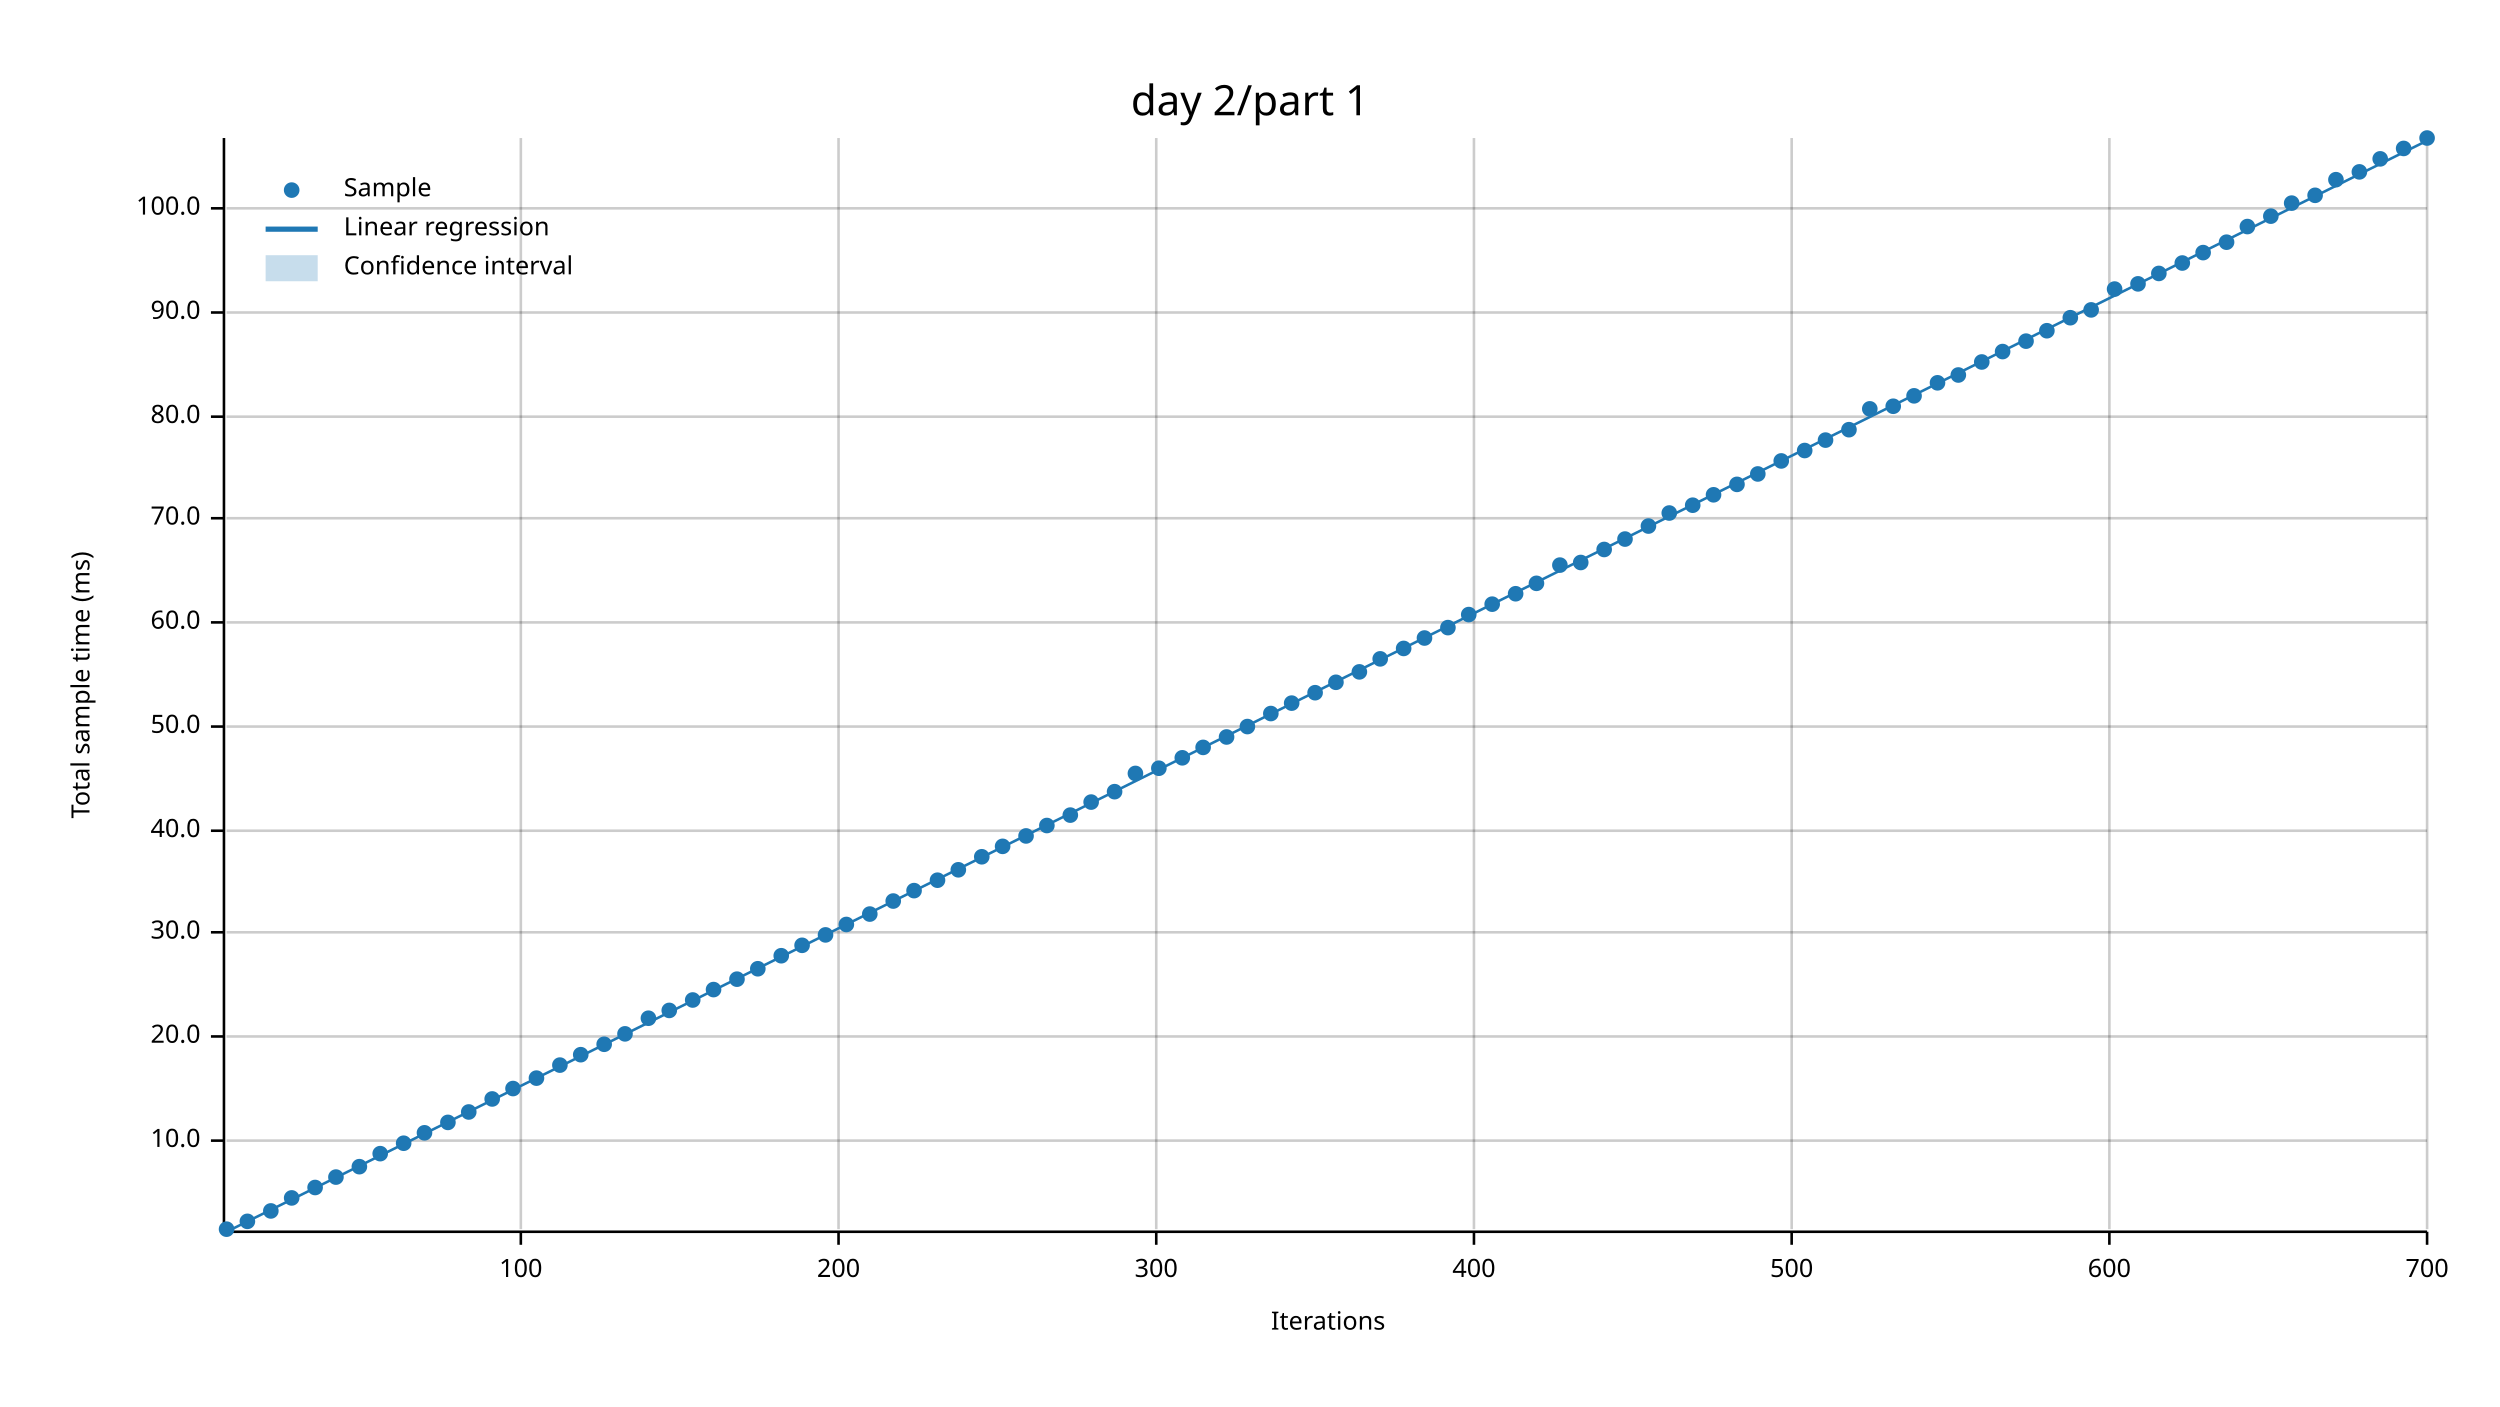
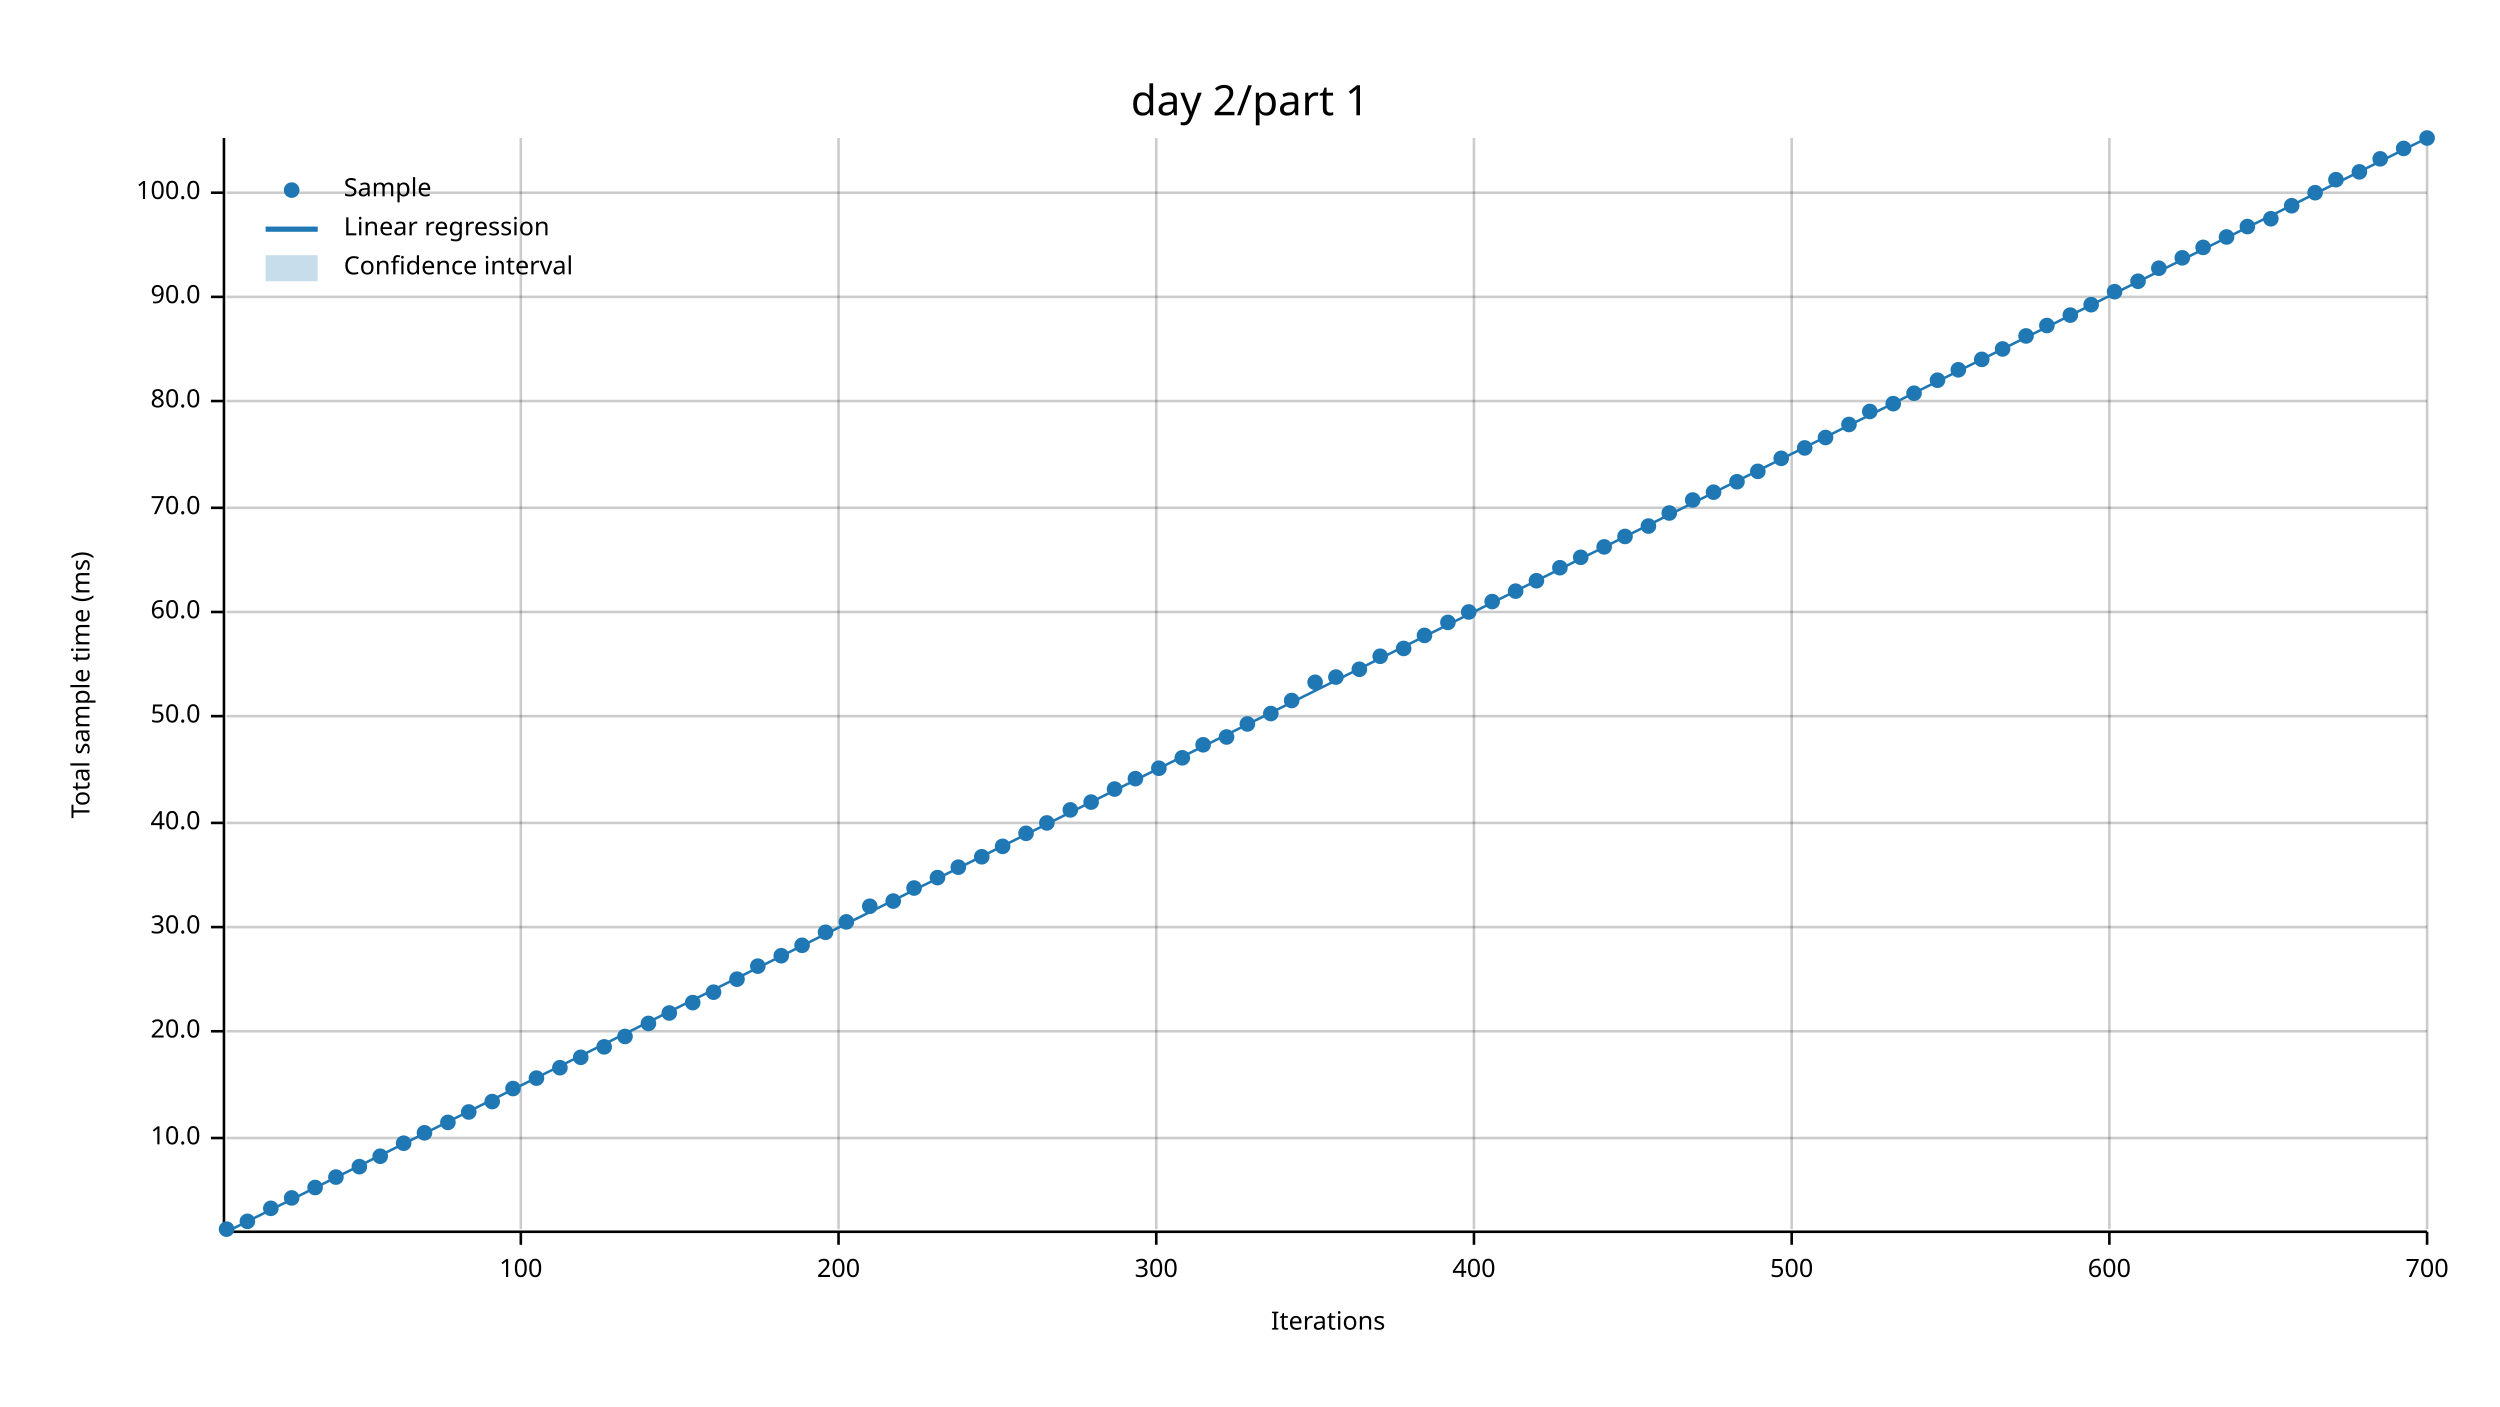
<svg xmlns="http://www.w3.org/2000/svg" width="960" height="540" viewBox="0 0 960 540">
  <text x="480" y="32" dy="0.76em" text-anchor="middle" font-family="sans-serif" font-size="16.129" opacity="1" fill="#000000">
day 2/part 1
</text>
  <text x="27" y="263" dy="0.76em" text-anchor="middle" font-family="sans-serif" font-size="9.677" opacity="1" fill="#000000" transform="rotate(270, 27, 263)">
Total sample time (ms)
</text>
  <text x="510" y="513" dy="-0.5ex" text-anchor="middle" font-family="sans-serif" font-size="9.677" opacity="1" fill="#000000">
Iterations
</text>
  <line opacity="0.2" stroke="#000000" stroke-width="1" x1="200" y1="472" x2="200" y2="53" />
  <line opacity="0.2" stroke="#000000" stroke-width="1" x1="322" y1="472" x2="322" y2="53" />
  <line opacity="0.2" stroke="#000000" stroke-width="1" x1="444" y1="472" x2="444" y2="53" />
  <line opacity="0.2" stroke="#000000" stroke-width="1" x1="566" y1="472" x2="566" y2="53" />
  <line opacity="0.2" stroke="#000000" stroke-width="1" x1="688" y1="472" x2="688" y2="53" />
  <line opacity="0.2" stroke="#000000" stroke-width="1" x1="810" y1="472" x2="810" y2="53" />
  <line opacity="0.2" stroke="#000000" stroke-width="1" x1="932" y1="472" x2="932" y2="53" />
-   <line opacity="0.2" stroke="#000000" stroke-width="1" x1="87" y1="438" x2="932" y2="438" />
-   <line opacity="0.2" stroke="#000000" stroke-width="1" x1="87" y1="398" x2="932" y2="398" />
-   <line opacity="0.2" stroke="#000000" stroke-width="1" x1="87" y1="358" x2="932" y2="358" />
-   <line opacity="0.2" stroke="#000000" stroke-width="1" x1="87" y1="319" x2="932" y2="319" />
-   <line opacity="0.2" stroke="#000000" stroke-width="1" x1="87" y1="279" x2="932" y2="279" />
-   <line opacity="0.2" stroke="#000000" stroke-width="1" x1="87" y1="239" x2="932" y2="239" />
-   <line opacity="0.2" stroke="#000000" stroke-width="1" x1="87" y1="199" x2="932" y2="199" />
-   <line opacity="0.2" stroke="#000000" stroke-width="1" x1="87" y1="160" x2="932" y2="160" />
-   <line opacity="0.2" stroke="#000000" stroke-width="1" x1="87" y1="120" x2="932" y2="120" />
-   <line opacity="0.2" stroke="#000000" stroke-width="1" x1="87" y1="80" x2="932" y2="80" />
+   <line opacity="0.2" stroke="#000000" stroke-width="1" x1="87" y1="437" x2="932" y2="437" />
+   <line opacity="0.2" stroke="#000000" stroke-width="1" x1="87" y1="396" x2="932" y2="396" />
+   <line opacity="0.2" stroke="#000000" stroke-width="1" x1="87" y1="356" x2="932" y2="356" />
+   <line opacity="0.2" stroke="#000000" stroke-width="1" x1="87" y1="316" x2="932" y2="316" />
+   <line opacity="0.2" stroke="#000000" stroke-width="1" x1="87" y1="275" x2="932" y2="275" />
+   <line opacity="0.2" stroke="#000000" stroke-width="1" x1="87" y1="235" x2="932" y2="235" />
+   <line opacity="0.2" stroke="#000000" stroke-width="1" x1="87" y1="195" x2="932" y2="195" />
+   <line opacity="0.2" stroke="#000000" stroke-width="1" x1="87" y1="154" x2="932" y2="154" />
+   <line opacity="0.2" stroke="#000000" stroke-width="1" x1="87" y1="114" x2="932" y2="114" />
+   <line opacity="0.2" stroke="#000000" stroke-width="1" x1="87" y1="74" x2="932" y2="74" />
  <polyline fill="none" opacity="1" stroke="#000000" stroke-width="1" points="86,53 86,472 " />
-   <text x="77" y="438" dy="0.5ex" text-anchor="end" font-family="sans-serif" font-size="9.677" opacity="1" fill="#000000">
+   <text x="77" y="437" dy="0.5ex" text-anchor="end" font-family="sans-serif" font-size="9.677" opacity="1" fill="#000000">
10.0
</text>
-   <polyline fill="none" opacity="1" stroke="#000000" stroke-width="1" points="81,438 86,438 " />
-   <text x="77" y="398" dy="0.5ex" text-anchor="end" font-family="sans-serif" font-size="9.677" opacity="1" fill="#000000">
+   <polyline fill="none" opacity="1" stroke="#000000" stroke-width="1" points="81,437 86,437 " />
+   <text x="77" y="396" dy="0.5ex" text-anchor="end" font-family="sans-serif" font-size="9.677" opacity="1" fill="#000000">
20.0
</text>
-   <polyline fill="none" opacity="1" stroke="#000000" stroke-width="1" points="81,398 86,398 " />
-   <text x="77" y="358" dy="0.5ex" text-anchor="end" font-family="sans-serif" font-size="9.677" opacity="1" fill="#000000">
+   <polyline fill="none" opacity="1" stroke="#000000" stroke-width="1" points="81,396 86,396 " />
+   <text x="77" y="356" dy="0.5ex" text-anchor="end" font-family="sans-serif" font-size="9.677" opacity="1" fill="#000000">
30.0
</text>
-   <polyline fill="none" opacity="1" stroke="#000000" stroke-width="1" points="81,358 86,358 " />
-   <text x="77" y="319" dy="0.5ex" text-anchor="end" font-family="sans-serif" font-size="9.677" opacity="1" fill="#000000">
+   <polyline fill="none" opacity="1" stroke="#000000" stroke-width="1" points="81,356 86,356 " />
+   <text x="77" y="316" dy="0.5ex" text-anchor="end" font-family="sans-serif" font-size="9.677" opacity="1" fill="#000000">
40.0
</text>
-   <polyline fill="none" opacity="1" stroke="#000000" stroke-width="1" points="81,319 86,319 " />
-   <text x="77" y="279" dy="0.5ex" text-anchor="end" font-family="sans-serif" font-size="9.677" opacity="1" fill="#000000">
+   <polyline fill="none" opacity="1" stroke="#000000" stroke-width="1" points="81,316 86,316 " />
+   <text x="77" y="275" dy="0.5ex" text-anchor="end" font-family="sans-serif" font-size="9.677" opacity="1" fill="#000000">
50.0
</text>
-   <polyline fill="none" opacity="1" stroke="#000000" stroke-width="1" points="81,279 86,279 " />
-   <text x="77" y="239" dy="0.5ex" text-anchor="end" font-family="sans-serif" font-size="9.677" opacity="1" fill="#000000">
+   <polyline fill="none" opacity="1" stroke="#000000" stroke-width="1" points="81,275 86,275 " />
+   <text x="77" y="235" dy="0.5ex" text-anchor="end" font-family="sans-serif" font-size="9.677" opacity="1" fill="#000000">
60.0
</text>
-   <polyline fill="none" opacity="1" stroke="#000000" stroke-width="1" points="81,239 86,239 " />
-   <text x="77" y="199" dy="0.5ex" text-anchor="end" font-family="sans-serif" font-size="9.677" opacity="1" fill="#000000">
+   <polyline fill="none" opacity="1" stroke="#000000" stroke-width="1" points="81,235 86,235 " />
+   <text x="77" y="195" dy="0.5ex" text-anchor="end" font-family="sans-serif" font-size="9.677" opacity="1" fill="#000000">
70.0
</text>
-   <polyline fill="none" opacity="1" stroke="#000000" stroke-width="1" points="81,199 86,199 " />
-   <text x="77" y="160" dy="0.5ex" text-anchor="end" font-family="sans-serif" font-size="9.677" opacity="1" fill="#000000">
+   <polyline fill="none" opacity="1" stroke="#000000" stroke-width="1" points="81,195 86,195 " />
+   <text x="77" y="154" dy="0.5ex" text-anchor="end" font-family="sans-serif" font-size="9.677" opacity="1" fill="#000000">
80.0
</text>
-   <polyline fill="none" opacity="1" stroke="#000000" stroke-width="1" points="81,160 86,160 " />
-   <text x="77" y="120" dy="0.5ex" text-anchor="end" font-family="sans-serif" font-size="9.677" opacity="1" fill="#000000">
+   <polyline fill="none" opacity="1" stroke="#000000" stroke-width="1" points="81,154 86,154 " />
+   <text x="77" y="114" dy="0.5ex" text-anchor="end" font-family="sans-serif" font-size="9.677" opacity="1" fill="#000000">
90.0
</text>
-   <polyline fill="none" opacity="1" stroke="#000000" stroke-width="1" points="81,120 86,120 " />
-   <text x="77" y="80" dy="0.5ex" text-anchor="end" font-family="sans-serif" font-size="9.677" opacity="1" fill="#000000">
+   <polyline fill="none" opacity="1" stroke="#000000" stroke-width="1" points="81,114 86,114 " />
+   <text x="77" y="74" dy="0.5ex" text-anchor="end" font-family="sans-serif" font-size="9.677" opacity="1" fill="#000000">
100.0
</text>
-   <polyline fill="none" opacity="1" stroke="#000000" stroke-width="1" points="81,80 86,80 " />
+   <polyline fill="none" opacity="1" stroke="#000000" stroke-width="1" points="81,74 86,74 " />
  <polyline fill="none" opacity="1" stroke="#000000" stroke-width="1" points="87,473 932,473 " />
  <text x="200" y="483" dy="0.76em" text-anchor="middle" font-family="sans-serif" font-size="9.677" opacity="1" fill="#000000">
100
</text>
  <polyline fill="none" opacity="1" stroke="#000000" stroke-width="1" points="200,473 200,478 " />
  <text x="322" y="483" dy="0.76em" text-anchor="middle" font-family="sans-serif" font-size="9.677" opacity="1" fill="#000000">
200
</text>
  <polyline fill="none" opacity="1" stroke="#000000" stroke-width="1" points="322,473 322,478 " />
  <text x="444" y="483" dy="0.76em" text-anchor="middle" font-family="sans-serif" font-size="9.677" opacity="1" fill="#000000">
300
</text>
  <polyline fill="none" opacity="1" stroke="#000000" stroke-width="1" points="444,473 444,478 " />
  <text x="566" y="483" dy="0.76em" text-anchor="middle" font-family="sans-serif" font-size="9.677" opacity="1" fill="#000000">
400
</text>
  <polyline fill="none" opacity="1" stroke="#000000" stroke-width="1" points="566,473 566,478 " />
  <text x="688" y="483" dy="0.76em" text-anchor="middle" font-family="sans-serif" font-size="9.677" opacity="1" fill="#000000">
500
</text>
  <polyline fill="none" opacity="1" stroke="#000000" stroke-width="1" points="688,473 688,478 " />
  <text x="810" y="483" dy="0.76em" text-anchor="middle" font-family="sans-serif" font-size="9.677" opacity="1" fill="#000000">
600
</text>
  <polyline fill="none" opacity="1" stroke="#000000" stroke-width="1" points="810,473 810,478 " />
  <text x="932" y="483" dy="0.76em" text-anchor="middle" font-family="sans-serif" font-size="9.677" opacity="1" fill="#000000">
700
</text>
  <polyline fill="none" opacity="1" stroke="#000000" stroke-width="1" points="932,473 932,478 " />
  <circle cx="87" cy="472" r="3" opacity="1" fill="#1F78B4" stroke="none" stroke-width="1" />
  <circle cx="95" cy="469" r="3" opacity="1" fill="#1F78B4" stroke="none" stroke-width="1" />
-   <circle cx="104" cy="465" r="3" opacity="1" fill="#1F78B4" stroke="none" stroke-width="1" />
+   <circle cx="104" cy="464" r="3" opacity="1" fill="#1F78B4" stroke="none" stroke-width="1" />
  <circle cx="112" cy="460" r="3" opacity="1" fill="#1F78B4" stroke="none" stroke-width="1" />
  <circle cx="121" cy="456" r="3" opacity="1" fill="#1F78B4" stroke="none" stroke-width="1" />
  <circle cx="129" cy="452" r="3" opacity="1" fill="#1F78B4" stroke="none" stroke-width="1" />
  <circle cx="138" cy="448" r="3" opacity="1" fill="#1F78B4" stroke="none" stroke-width="1" />
-   <circle cx="146" cy="443" r="3" opacity="1" fill="#1F78B4" stroke="none" stroke-width="1" />
+   <circle cx="146" cy="444" r="3" opacity="1" fill="#1F78B4" stroke="none" stroke-width="1" />
  <circle cx="155" cy="439" r="3" opacity="1" fill="#1F78B4" stroke="none" stroke-width="1" />
  <circle cx="163" cy="435" r="3" opacity="1" fill="#1F78B4" stroke="none" stroke-width="1" />
  <circle cx="172" cy="431" r="3" opacity="1" fill="#1F78B4" stroke="none" stroke-width="1" />
  <circle cx="180" cy="427" r="3" opacity="1" fill="#1F78B4" stroke="none" stroke-width="1" />
-   <circle cx="189" cy="422" r="3" opacity="1" fill="#1F78B4" stroke="none" stroke-width="1" />
+   <circle cx="189" cy="423" r="3" opacity="1" fill="#1F78B4" stroke="none" stroke-width="1" />
  <circle cx="197" cy="418" r="3" opacity="1" fill="#1F78B4" stroke="none" stroke-width="1" />
  <circle cx="206" cy="414" r="3" opacity="1" fill="#1F78B4" stroke="none" stroke-width="1" />
-   <circle cx="215" cy="409" r="3" opacity="1" fill="#1F78B4" stroke="none" stroke-width="1" />
-   <circle cx="223" cy="405" r="3" opacity="1" fill="#1F78B4" stroke="none" stroke-width="1" />
-   <circle cx="232" cy="401" r="3" opacity="1" fill="#1F78B4" stroke="none" stroke-width="1" />
-   <circle cx="240" cy="397" r="3" opacity="1" fill="#1F78B4" stroke="none" stroke-width="1" />
-   <circle cx="249" cy="391" r="3" opacity="1" fill="#1F78B4" stroke="none" stroke-width="1" />
-   <circle cx="257" cy="388" r="3" opacity="1" fill="#1F78B4" stroke="none" stroke-width="1" />
-   <circle cx="266" cy="384" r="3" opacity="1" fill="#1F78B4" stroke="none" stroke-width="1" />
-   <circle cx="274" cy="380" r="3" opacity="1" fill="#1F78B4" stroke="none" stroke-width="1" />
+   <circle cx="215" cy="410" r="3" opacity="1" fill="#1F78B4" stroke="none" stroke-width="1" />
+   <circle cx="223" cy="406" r="3" opacity="1" fill="#1F78B4" stroke="none" stroke-width="1" />
+   <circle cx="232" cy="402" r="3" opacity="1" fill="#1F78B4" stroke="none" stroke-width="1" />
+   <circle cx="240" cy="398" r="3" opacity="1" fill="#1F78B4" stroke="none" stroke-width="1" />
+   <circle cx="249" cy="393" r="3" opacity="1" fill="#1F78B4" stroke="none" stroke-width="1" />
+   <circle cx="257" cy="389" r="3" opacity="1" fill="#1F78B4" stroke="none" stroke-width="1" />
+   <circle cx="266" cy="385" r="3" opacity="1" fill="#1F78B4" stroke="none" stroke-width="1" />
+   <circle cx="274" cy="381" r="3" opacity="1" fill="#1F78B4" stroke="none" stroke-width="1" />
  <circle cx="283" cy="376" r="3" opacity="1" fill="#1F78B4" stroke="none" stroke-width="1" />
-   <circle cx="291" cy="372" r="3" opacity="1" fill="#1F78B4" stroke="none" stroke-width="1" />
+   <circle cx="291" cy="371" r="3" opacity="1" fill="#1F78B4" stroke="none" stroke-width="1" />
  <circle cx="300" cy="367" r="3" opacity="1" fill="#1F78B4" stroke="none" stroke-width="1" />
  <circle cx="308" cy="363" r="3" opacity="1" fill="#1F78B4" stroke="none" stroke-width="1" />
-   <circle cx="317" cy="359" r="3" opacity="1" fill="#1F78B4" stroke="none" stroke-width="1" />
-   <circle cx="325" cy="355" r="3" opacity="1" fill="#1F78B4" stroke="none" stroke-width="1" />
-   <circle cx="334" cy="351" r="3" opacity="1" fill="#1F78B4" stroke="none" stroke-width="1" />
+   <circle cx="317" cy="358" r="3" opacity="1" fill="#1F78B4" stroke="none" stroke-width="1" />
+   <circle cx="325" cy="354" r="3" opacity="1" fill="#1F78B4" stroke="none" stroke-width="1" />
+   <circle cx="334" cy="348" r="3" opacity="1" fill="#1F78B4" stroke="none" stroke-width="1" />
  <circle cx="343" cy="346" r="3" opacity="1" fill="#1F78B4" stroke="none" stroke-width="1" />
-   <circle cx="351" cy="342" r="3" opacity="1" fill="#1F78B4" stroke="none" stroke-width="1" />
-   <circle cx="360" cy="338" r="3" opacity="1" fill="#1F78B4" stroke="none" stroke-width="1" />
-   <circle cx="368" cy="334" r="3" opacity="1" fill="#1F78B4" stroke="none" stroke-width="1" />
+   <circle cx="351" cy="341" r="3" opacity="1" fill="#1F78B4" stroke="none" stroke-width="1" />
+   <circle cx="360" cy="337" r="3" opacity="1" fill="#1F78B4" stroke="none" stroke-width="1" />
+   <circle cx="368" cy="333" r="3" opacity="1" fill="#1F78B4" stroke="none" stroke-width="1" />
  <circle cx="377" cy="329" r="3" opacity="1" fill="#1F78B4" stroke="none" stroke-width="1" />
  <circle cx="385" cy="325" r="3" opacity="1" fill="#1F78B4" stroke="none" stroke-width="1" />
-   <circle cx="394" cy="321" r="3" opacity="1" fill="#1F78B4" stroke="none" stroke-width="1" />
-   <circle cx="402" cy="317" r="3" opacity="1" fill="#1F78B4" stroke="none" stroke-width="1" />
-   <circle cx="411" cy="313" r="3" opacity="1" fill="#1F78B4" stroke="none" stroke-width="1" />
+   <circle cx="394" cy="320" r="3" opacity="1" fill="#1F78B4" stroke="none" stroke-width="1" />
+   <circle cx="402" cy="316" r="3" opacity="1" fill="#1F78B4" stroke="none" stroke-width="1" />
+   <circle cx="411" cy="311" r="3" opacity="1" fill="#1F78B4" stroke="none" stroke-width="1" />
  <circle cx="419" cy="308" r="3" opacity="1" fill="#1F78B4" stroke="none" stroke-width="1" />
-   <circle cx="428" cy="304" r="3" opacity="1" fill="#1F78B4" stroke="none" stroke-width="1" />
-   <circle cx="436" cy="297" r="3" opacity="1" fill="#1F78B4" stroke="none" stroke-width="1" />
+   <circle cx="428" cy="303" r="3" opacity="1" fill="#1F78B4" stroke="none" stroke-width="1" />
+   <circle cx="436" cy="299" r="3" opacity="1" fill="#1F78B4" stroke="none" stroke-width="1" />
  <circle cx="445" cy="295" r="3" opacity="1" fill="#1F78B4" stroke="none" stroke-width="1" />
  <circle cx="454" cy="291" r="3" opacity="1" fill="#1F78B4" stroke="none" stroke-width="1" />
-   <circle cx="462" cy="287" r="3" opacity="1" fill="#1F78B4" stroke="none" stroke-width="1" />
+   <circle cx="462" cy="286" r="3" opacity="1" fill="#1F78B4" stroke="none" stroke-width="1" />
  <circle cx="471" cy="283" r="3" opacity="1" fill="#1F78B4" stroke="none" stroke-width="1" />
-   <circle cx="479" cy="279" r="3" opacity="1" fill="#1F78B4" stroke="none" stroke-width="1" />
+   <circle cx="479" cy="278" r="3" opacity="1" fill="#1F78B4" stroke="none" stroke-width="1" />
  <circle cx="488" cy="274" r="3" opacity="1" fill="#1F78B4" stroke="none" stroke-width="1" />
-   <circle cx="496" cy="270" r="3" opacity="1" fill="#1F78B4" stroke="none" stroke-width="1" />
-   <circle cx="505" cy="266" r="3" opacity="1" fill="#1F78B4" stroke="none" stroke-width="1" />
-   <circle cx="513" cy="262" r="3" opacity="1" fill="#1F78B4" stroke="none" stroke-width="1" />
-   <circle cx="522" cy="258" r="3" opacity="1" fill="#1F78B4" stroke="none" stroke-width="1" />
-   <circle cx="530" cy="253" r="3" opacity="1" fill="#1F78B4" stroke="none" stroke-width="1" />
+   <circle cx="496" cy="269" r="3" opacity="1" fill="#1F78B4" stroke="none" stroke-width="1" />
+   <circle cx="505" cy="262" r="3" opacity="1" fill="#1F78B4" stroke="none" stroke-width="1" />
+   <circle cx="513" cy="260" r="3" opacity="1" fill="#1F78B4" stroke="none" stroke-width="1" />
+   <circle cx="522" cy="257" r="3" opacity="1" fill="#1F78B4" stroke="none" stroke-width="1" />
+   <circle cx="530" cy="252" r="3" opacity="1" fill="#1F78B4" stroke="none" stroke-width="1" />
  <circle cx="539" cy="249" r="3" opacity="1" fill="#1F78B4" stroke="none" stroke-width="1" />
-   <circle cx="547" cy="245" r="3" opacity="1" fill="#1F78B4" stroke="none" stroke-width="1" />
-   <circle cx="556" cy="241" r="3" opacity="1" fill="#1F78B4" stroke="none" stroke-width="1" />
-   <circle cx="564" cy="236" r="3" opacity="1" fill="#1F78B4" stroke="none" stroke-width="1" />
-   <circle cx="573" cy="232" r="3" opacity="1" fill="#1F78B4" stroke="none" stroke-width="1" />
-   <circle cx="582" cy="228" r="3" opacity="1" fill="#1F78B4" stroke="none" stroke-width="1" />
-   <circle cx="590" cy="224" r="3" opacity="1" fill="#1F78B4" stroke="none" stroke-width="1" />
-   <circle cx="599" cy="217" r="3" opacity="1" fill="#1F78B4" stroke="none" stroke-width="1" />
-   <circle cx="607" cy="216" r="3" opacity="1" fill="#1F78B4" stroke="none" stroke-width="1" />
-   <circle cx="616" cy="211" r="3" opacity="1" fill="#1F78B4" stroke="none" stroke-width="1" />
-   <circle cx="624" cy="207" r="3" opacity="1" fill="#1F78B4" stroke="none" stroke-width="1" />
+   <circle cx="547" cy="244" r="3" opacity="1" fill="#1F78B4" stroke="none" stroke-width="1" />
+   <circle cx="556" cy="239" r="3" opacity="1" fill="#1F78B4" stroke="none" stroke-width="1" />
+   <circle cx="564" cy="235" r="3" opacity="1" fill="#1F78B4" stroke="none" stroke-width="1" />
+   <circle cx="573" cy="231" r="3" opacity="1" fill="#1F78B4" stroke="none" stroke-width="1" />
+   <circle cx="582" cy="227" r="3" opacity="1" fill="#1F78B4" stroke="none" stroke-width="1" />
+   <circle cx="590" cy="223" r="3" opacity="1" fill="#1F78B4" stroke="none" stroke-width="1" />
+   <circle cx="599" cy="218" r="3" opacity="1" fill="#1F78B4" stroke="none" stroke-width="1" />
+   <circle cx="607" cy="214" r="3" opacity="1" fill="#1F78B4" stroke="none" stroke-width="1" />
+   <circle cx="616" cy="210" r="3" opacity="1" fill="#1F78B4" stroke="none" stroke-width="1" />
+   <circle cx="624" cy="206" r="3" opacity="1" fill="#1F78B4" stroke="none" stroke-width="1" />
  <circle cx="633" cy="202" r="3" opacity="1" fill="#1F78B4" stroke="none" stroke-width="1" />
  <circle cx="641" cy="197" r="3" opacity="1" fill="#1F78B4" stroke="none" stroke-width="1" />
-   <circle cx="650" cy="194" r="3" opacity="1" fill="#1F78B4" stroke="none" stroke-width="1" />
-   <circle cx="658" cy="190" r="3" opacity="1" fill="#1F78B4" stroke="none" stroke-width="1" />
-   <circle cx="667" cy="186" r="3" opacity="1" fill="#1F78B4" stroke="none" stroke-width="1" />
-   <circle cx="675" cy="182" r="3" opacity="1" fill="#1F78B4" stroke="none" stroke-width="1" />
-   <circle cx="684" cy="177" r="3" opacity="1" fill="#1F78B4" stroke="none" stroke-width="1" />
-   <circle cx="693" cy="173" r="3" opacity="1" fill="#1F78B4" stroke="none" stroke-width="1" />
-   <circle cx="701" cy="169" r="3" opacity="1" fill="#1F78B4" stroke="none" stroke-width="1" />
-   <circle cx="710" cy="165" r="3" opacity="1" fill="#1F78B4" stroke="none" stroke-width="1" />
-   <circle cx="718" cy="157" r="3" opacity="1" fill="#1F78B4" stroke="none" stroke-width="1" />
-   <circle cx="727" cy="156" r="3" opacity="1" fill="#1F78B4" stroke="none" stroke-width="1" />
-   <circle cx="735" cy="152" r="3" opacity="1" fill="#1F78B4" stroke="none" stroke-width="1" />
-   <circle cx="744" cy="147" r="3" opacity="1" fill="#1F78B4" stroke="none" stroke-width="1" />
-   <circle cx="752" cy="144" r="3" opacity="1" fill="#1F78B4" stroke="none" stroke-width="1" />
-   <circle cx="761" cy="139" r="3" opacity="1" fill="#1F78B4" stroke="none" stroke-width="1" />
-   <circle cx="769" cy="135" r="3" opacity="1" fill="#1F78B4" stroke="none" stroke-width="1" />
-   <circle cx="778" cy="131" r="3" opacity="1" fill="#1F78B4" stroke="none" stroke-width="1" />
-   <circle cx="786" cy="127" r="3" opacity="1" fill="#1F78B4" stroke="none" stroke-width="1" />
-   <circle cx="795" cy="122" r="3" opacity="1" fill="#1F78B4" stroke="none" stroke-width="1" />
-   <circle cx="803" cy="119" r="3" opacity="1" fill="#1F78B4" stroke="none" stroke-width="1" />
-   <circle cx="812" cy="111" r="3" opacity="1" fill="#1F78B4" stroke="none" stroke-width="1" />
-   <circle cx="821" cy="109" r="3" opacity="1" fill="#1F78B4" stroke="none" stroke-width="1" />
-   <circle cx="829" cy="105" r="3" opacity="1" fill="#1F78B4" stroke="none" stroke-width="1" />
-   <circle cx="838" cy="101" r="3" opacity="1" fill="#1F78B4" stroke="none" stroke-width="1" />
-   <circle cx="846" cy="97" r="3" opacity="1" fill="#1F78B4" stroke="none" stroke-width="1" />
-   <circle cx="855" cy="93" r="3" opacity="1" fill="#1F78B4" stroke="none" stroke-width="1" />
+   <circle cx="650" cy="192" r="3" opacity="1" fill="#1F78B4" stroke="none" stroke-width="1" />
+   <circle cx="658" cy="189" r="3" opacity="1" fill="#1F78B4" stroke="none" stroke-width="1" />
+   <circle cx="667" cy="185" r="3" opacity="1" fill="#1F78B4" stroke="none" stroke-width="1" />
+   <circle cx="675" cy="181" r="3" opacity="1" fill="#1F78B4" stroke="none" stroke-width="1" />
+   <circle cx="684" cy="176" r="3" opacity="1" fill="#1F78B4" stroke="none" stroke-width="1" />
+   <circle cx="693" cy="172" r="3" opacity="1" fill="#1F78B4" stroke="none" stroke-width="1" />
+   <circle cx="701" cy="168" r="3" opacity="1" fill="#1F78B4" stroke="none" stroke-width="1" />
+   <circle cx="710" cy="163" r="3" opacity="1" fill="#1F78B4" stroke="none" stroke-width="1" />
+   <circle cx="718" cy="158" r="3" opacity="1" fill="#1F78B4" stroke="none" stroke-width="1" />
+   <circle cx="727" cy="155" r="3" opacity="1" fill="#1F78B4" stroke="none" stroke-width="1" />
+   <circle cx="735" cy="151" r="3" opacity="1" fill="#1F78B4" stroke="none" stroke-width="1" />
+   <circle cx="744" cy="146" r="3" opacity="1" fill="#1F78B4" stroke="none" stroke-width="1" />
+   <circle cx="752" cy="142" r="3" opacity="1" fill="#1F78B4" stroke="none" stroke-width="1" />
+   <circle cx="761" cy="138" r="3" opacity="1" fill="#1F78B4" stroke="none" stroke-width="1" />
+   <circle cx="769" cy="134" r="3" opacity="1" fill="#1F78B4" stroke="none" stroke-width="1" />
+   <circle cx="778" cy="129" r="3" opacity="1" fill="#1F78B4" stroke="none" stroke-width="1" />
+   <circle cx="786" cy="125" r="3" opacity="1" fill="#1F78B4" stroke="none" stroke-width="1" />
+   <circle cx="795" cy="121" r="3" opacity="1" fill="#1F78B4" stroke="none" stroke-width="1" />
+   <circle cx="803" cy="117" r="3" opacity="1" fill="#1F78B4" stroke="none" stroke-width="1" />
+   <circle cx="812" cy="112" r="3" opacity="1" fill="#1F78B4" stroke="none" stroke-width="1" />
+   <circle cx="821" cy="108" r="3" opacity="1" fill="#1F78B4" stroke="none" stroke-width="1" />
+   <circle cx="829" cy="103" r="3" opacity="1" fill="#1F78B4" stroke="none" stroke-width="1" />
+   <circle cx="838" cy="99" r="3" opacity="1" fill="#1F78B4" stroke="none" stroke-width="1" />
+   <circle cx="846" cy="95" r="3" opacity="1" fill="#1F78B4" stroke="none" stroke-width="1" />
+   <circle cx="855" cy="91" r="3" opacity="1" fill="#1F78B4" stroke="none" stroke-width="1" />
  <circle cx="863" cy="87" r="3" opacity="1" fill="#1F78B4" stroke="none" stroke-width="1" />
-   <circle cx="872" cy="83" r="3" opacity="1" fill="#1F78B4" stroke="none" stroke-width="1" />
-   <circle cx="880" cy="78" r="3" opacity="1" fill="#1F78B4" stroke="none" stroke-width="1" />
-   <circle cx="889" cy="75" r="3" opacity="1" fill="#1F78B4" stroke="none" stroke-width="1" />
+   <circle cx="872" cy="84" r="3" opacity="1" fill="#1F78B4" stroke="none" stroke-width="1" />
+   <circle cx="880" cy="79" r="3" opacity="1" fill="#1F78B4" stroke="none" stroke-width="1" />
+   <circle cx="889" cy="74" r="3" opacity="1" fill="#1F78B4" stroke="none" stroke-width="1" />
  <circle cx="897" cy="69" r="3" opacity="1" fill="#1F78B4" stroke="none" stroke-width="1" />
  <circle cx="906" cy="66" r="3" opacity="1" fill="#1F78B4" stroke="none" stroke-width="1" />
  <circle cx="914" cy="61" r="3" opacity="1" fill="#1F78B4" stroke="none" stroke-width="1" />
  <circle cx="923" cy="57" r="3" opacity="1" fill="#1F78B4" stroke="none" stroke-width="1" />
  <circle cx="932" cy="53" r="3" opacity="1" fill="#1F78B4" stroke="none" stroke-width="1" />
-   <polyline fill="none" opacity="1" stroke="#1F78B4" stroke-width="1" points="87,473 932,54 " />
-   <polygon opacity="0.25" fill="#1F78B4" points="87,473 932,54 932,54 " />
+   <polyline fill="none" opacity="1" stroke="#1F78B4" stroke-width="1" points="87,473 932,53 " />
+   <polygon opacity="0.25" fill="#1F78B4" points="87,473 932,53 932,53 " />
  <text x="132" y="68" dy="0.76em" text-anchor="start" font-family="sans-serif" font-size="9.677" opacity="1" fill="#000000">
Sample
</text>
  <text x="132" y="83" dy="0.76em" text-anchor="start" font-family="sans-serif" font-size="9.677" opacity="1" fill="#000000">
Linear regression
</text>
  <text x="132" y="98" dy="0.76em" text-anchor="start" font-family="sans-serif" font-size="9.677" opacity="1" fill="#000000">
Confidence interval
</text>
  <circle cx="112" cy="73" r="3" opacity="1" fill="#1F78B4" stroke="none" stroke-width="1" />
  <polyline fill="none" opacity="1" stroke="#1F78B4" stroke-width="2" points="102,88 122,88 " />
  <rect x="102" y="98" width="20" height="10" opacity="0.25" fill="#1F78B4" stroke="none" />
</svg>
